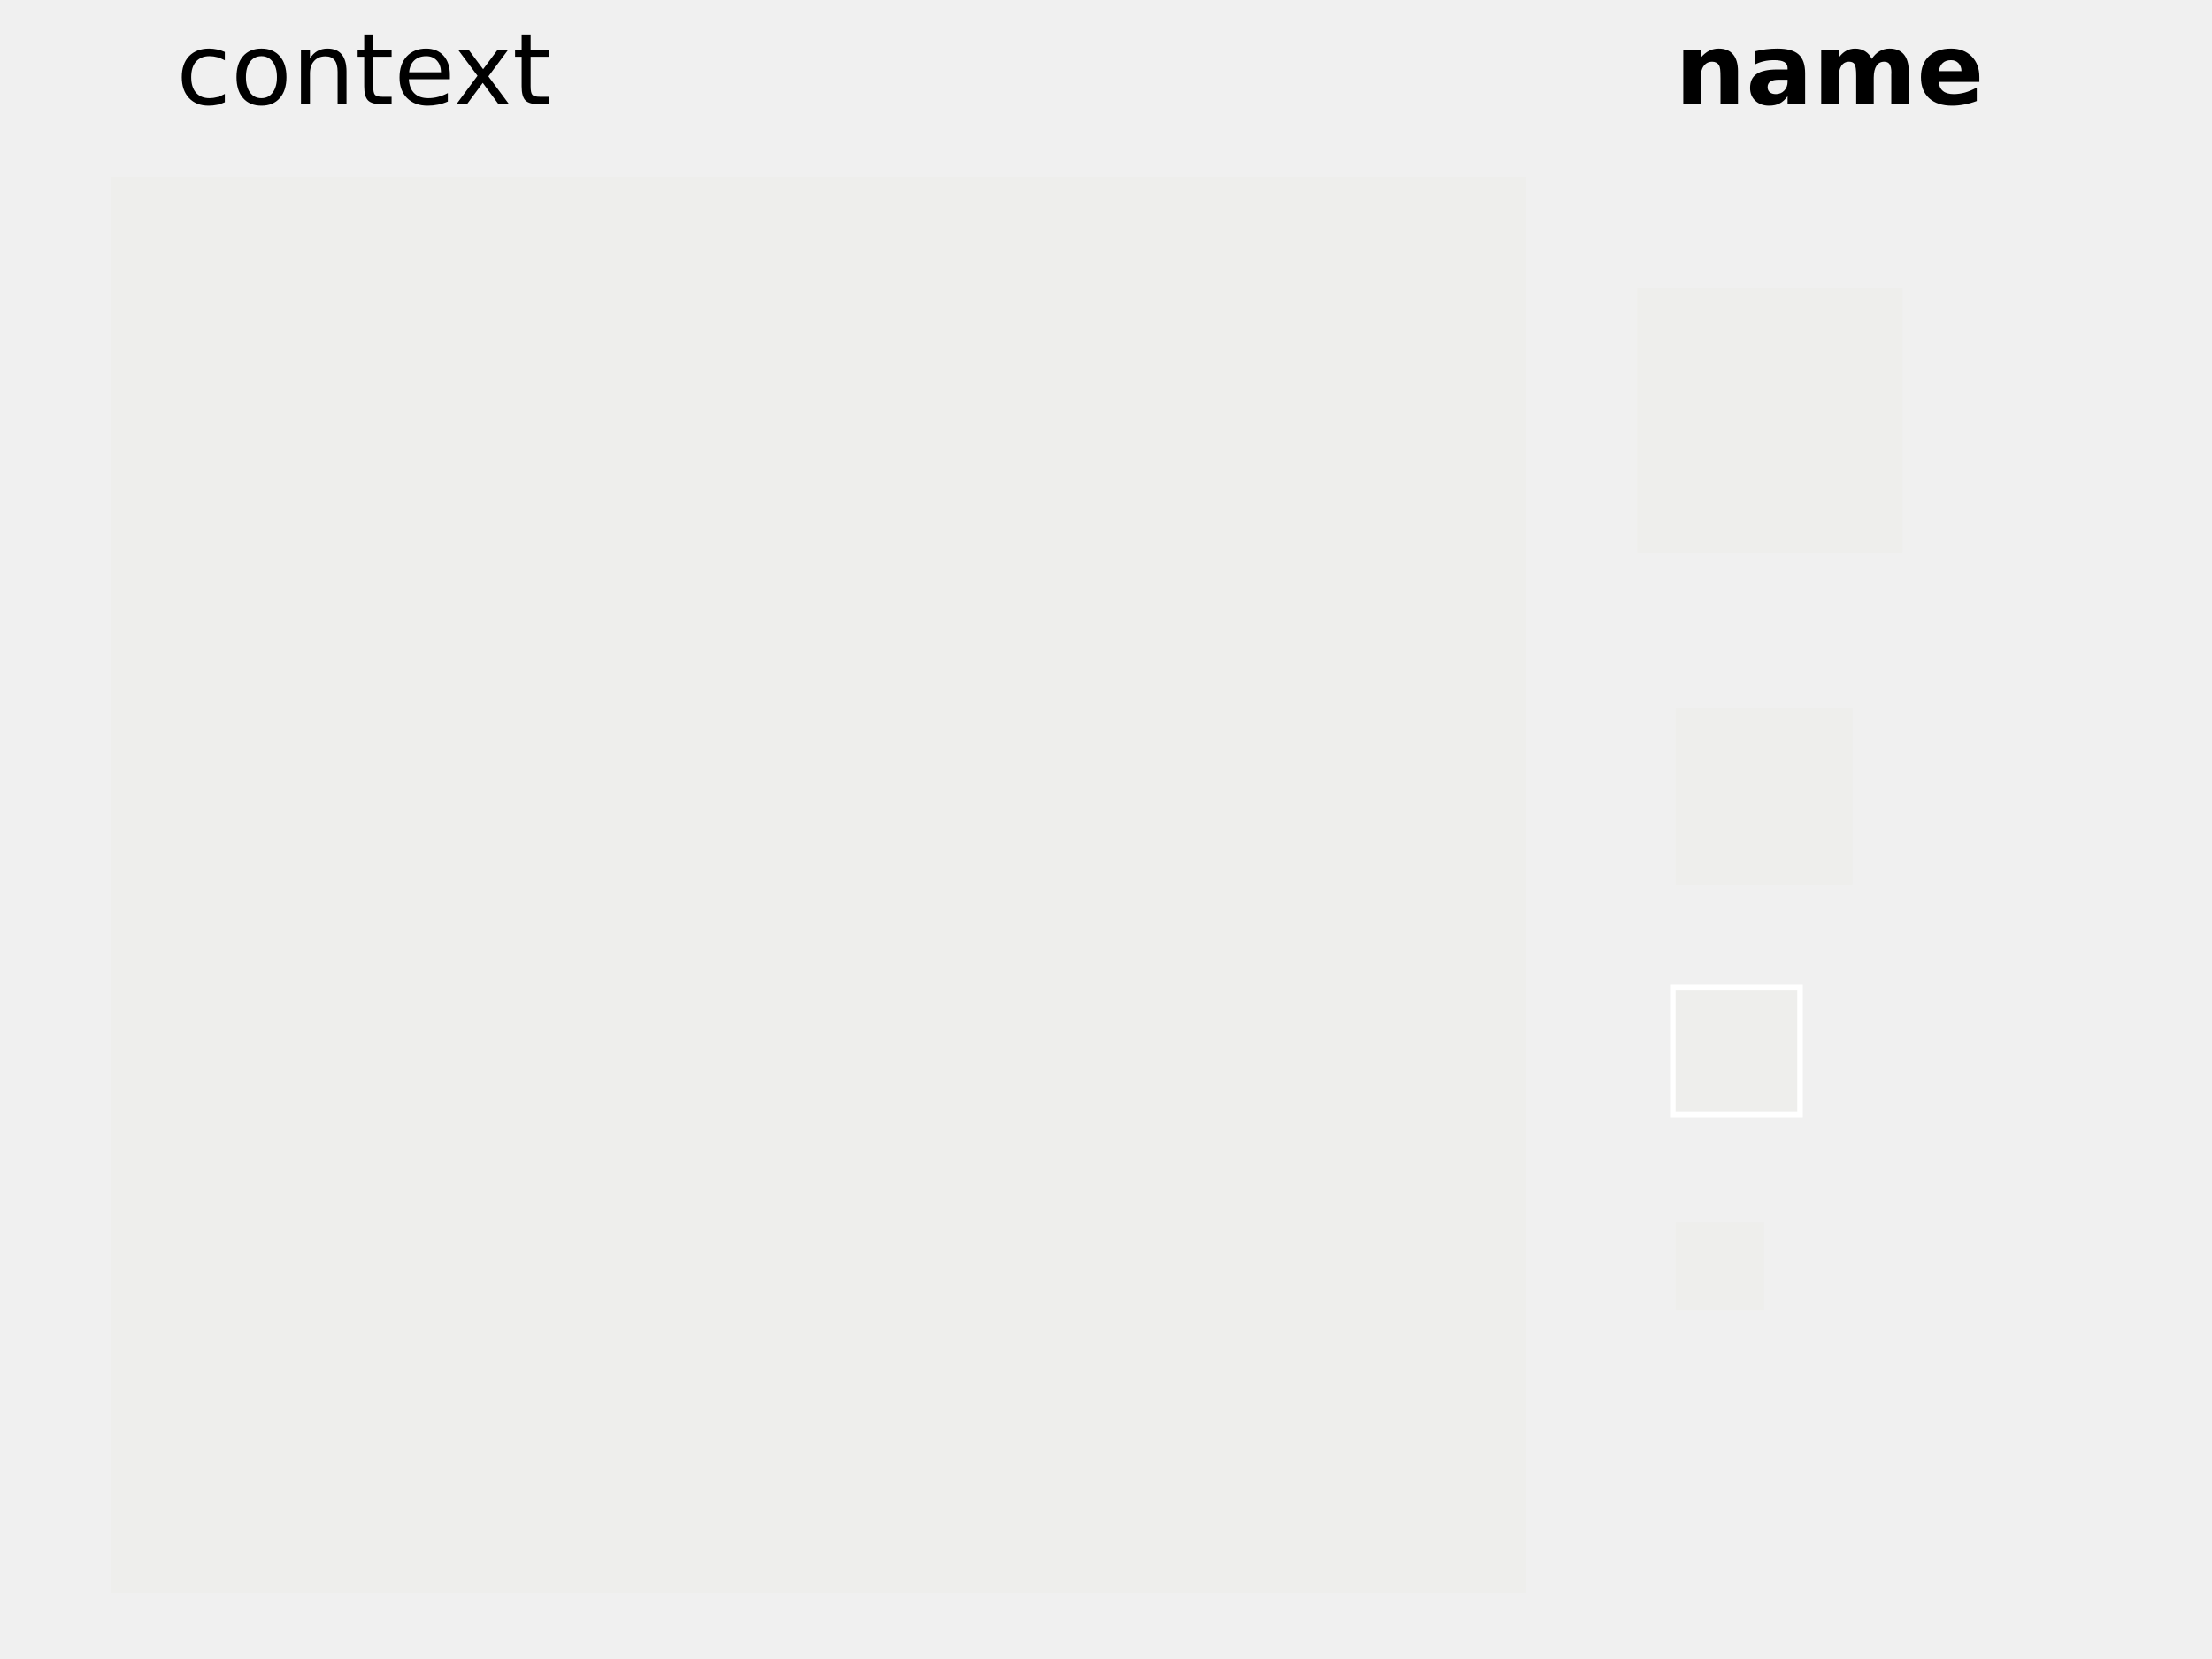
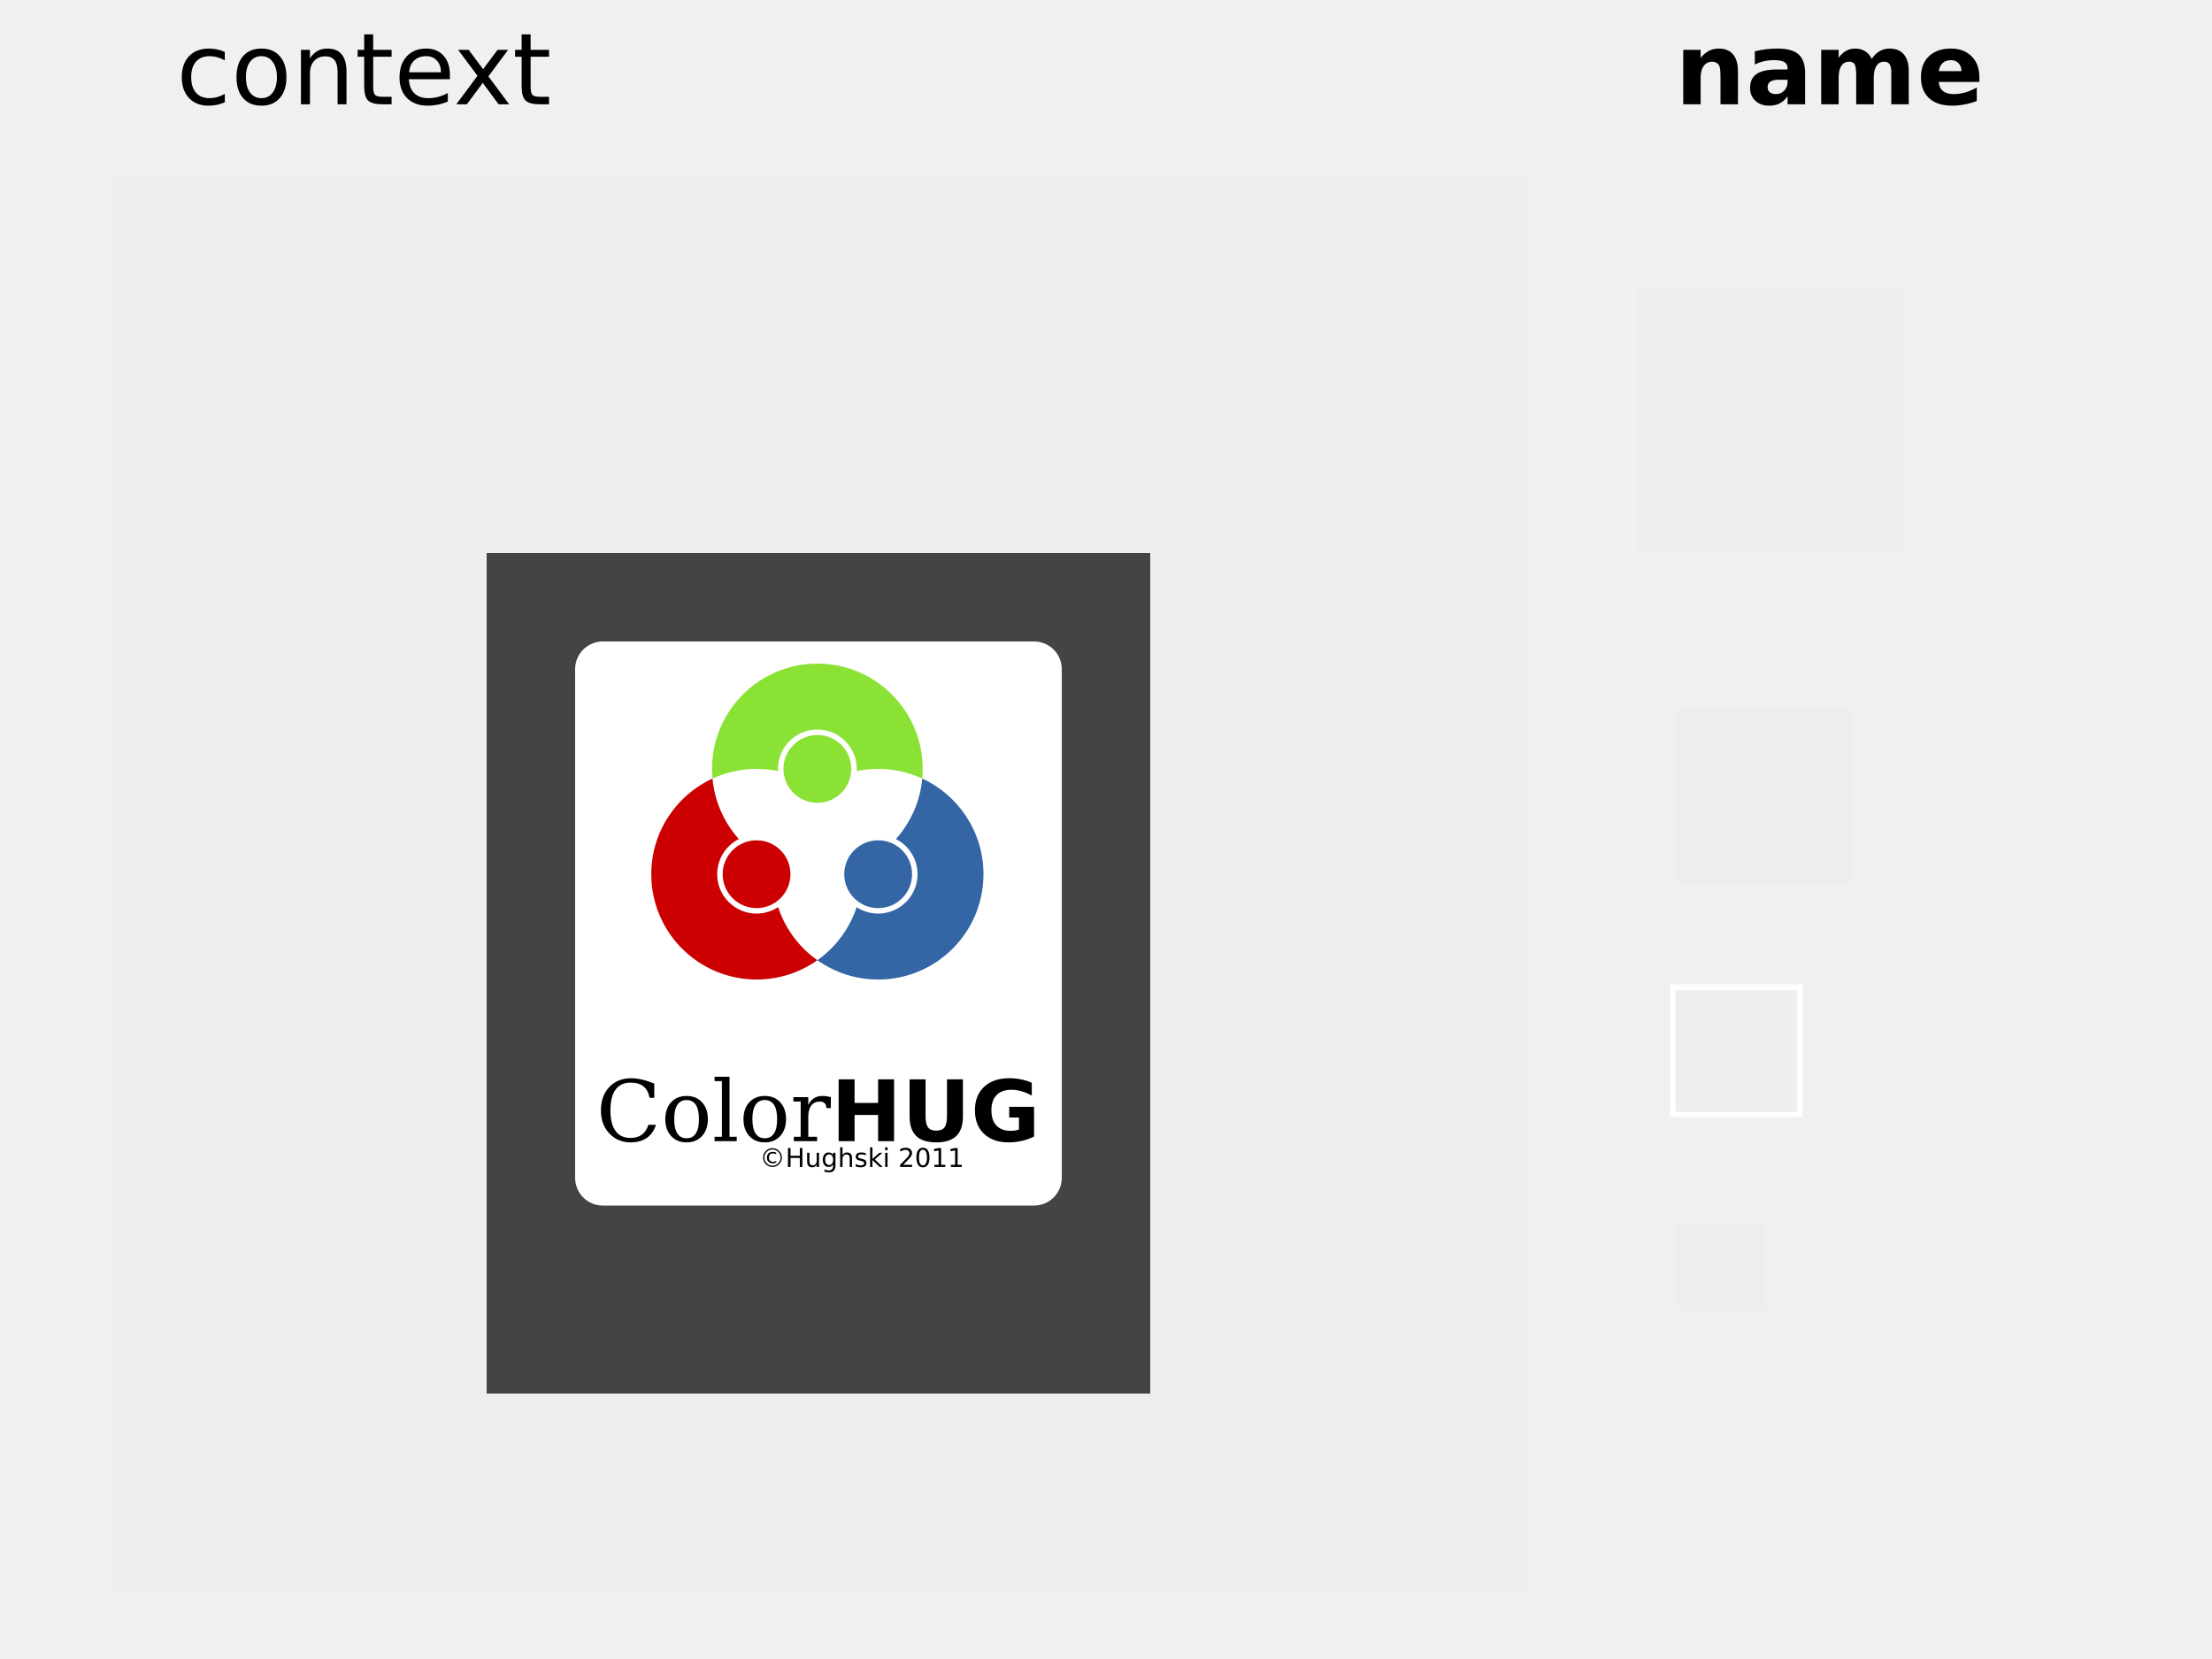
<svg xmlns="http://www.w3.org/2000/svg" width="400" height="300" id="svg11300" version="1.0" style="display:inline;enable-background:new">
  <defs id="defs3" />
  <g style="display:inline" id="layer1">
    <g id="layer2" style="display:inline">
      <rect style="fill:#eeeeec;fill-opacity:1;fill-rule:nonzero;stroke:none;stroke-width:2;marker:none;visibility:visible;display:inline;overflow:visible;enable-background:accumulate" id="rect6284" width="48" height="48" x="296.062" y="51.996" />
      <rect y="127.996" x="303" height="32" width="32" id="rect6592" style="fill:#eeeeec;fill-opacity:1;fill-rule:nonzero;stroke:none;stroke-width:2;marker:none;visibility:visible;display:inline;overflow:visible;enable-background:accumulate" />
      <rect y="178" x="302" height="24" width="24" id="rect5028" style="fill:#ffffff;fill-opacity:1;fill-rule:nonzero;stroke:none;stroke-width:2;marker:none;visibility:visible;display:inline;overflow:visible;enable-background:accumulate" />
      <rect y="221" x="303" height="16" width="16" id="rect6833" style="fill:#eeeeec;fill-opacity:1;fill-rule:nonzero;stroke:none;stroke-width:2;marker:none;visibility:visible;display:inline;overflow:visible;enable-background:accumulate" />
      <rect style="fill:#eeeeec;fill-opacity:1;fill-rule:nonzero;stroke:none;stroke-width:2;marker:none;visibility:visible;display:inline;overflow:visible;enable-background:accumulate" id="rect6749" width="22" height="22" x="303" y="179.059" />
      <text id="context" style="font-size:18px;font-style:normal;font-variant:normal;font-weight:normal;font-stretch:normal;fill:#000000;fill-opacity:1;stroke:none;display:inline;enable-background:new;font-family:DejaVu Sans;-inkscape-font-specification:DejaVu Sans" x="31.871" xml:space="preserve" y="18.86">
        <tspan id="tspan2716" x="31.871" y="18.86" style="font-style:normal;font-variant:normal;font-weight:normal;font-stretch:normal;font-family:DejaVu Sans;-inkscape-font-specification:DejaVu Sans">context</tspan>
      </text>
      <text id="icon-name" style="font-size:18px;font-style:normal;font-variant:normal;font-weight:bold;font-stretch:normal;text-align:start;line-height:125%;writing-mode:lr-tb;text-anchor:start;fill:#000000;fill-opacity:1;stroke:none;display:inline;enable-background:new;font-family:DejaVu Sans;-inkscape-font-specification:DejaVu Sans Bold" x="302.871" xml:space="preserve" y="18.86">
        <tspan id="tspan3023" x="302.871" y="18.86" style="font-size:18px;font-style:normal;font-variant:normal;font-weight:bold;font-stretch:normal;font-family:DejaVu Sans;-inkscape-font-specification:DejaVu Sans Bold">name</tspan>
      </text>
      <rect y="32" x="20" height="256" width="256" id="rect6282" style="fill:#eeeeec;fill-opacity:1;fill-rule:nonzero;stroke:none;stroke-width:2;marker:none;visibility:visible;display:inline;overflow:visible;enable-background:accumulate" />
    </g>
    <g id="layer4" style="display:inline">
      <g id="g6154" style="fill:#ffffff" transform="matrix(1.25,0,0,1.25,-78,-47.25)" />
    </g>
    <g id="layer5" style="display:inline">
      <g id="g8198" transform="matrix(5.092804,0,0,2.238878,20.30169,129.4805)" style="opacity:0.4" />
      <g id="g8230" style="display:inline" transform="matrix(4.889087,0,0,4.889087,322.0604,251.8199)" />
      <path style="opacity:0.35;fill:none;stroke:#ffffff;stroke-width:1;stroke-linecap:butt;stroke-linejoin:miter;stroke-miterlimit:4;stroke-opacity:1;stroke-dasharray:none;stroke-dashoffset:0;marker:none;visibility:visible;display:inline;overflow:visible;enable-background:accumulate" id="path5171-2" d="m 711.969,228 c -1.908,1e-5 -3.497,0.758 -4.469,1.719 l 0,1.781 9,0 0,-1.75 c -0.966,-0.987 -2.591,-1.75 -4.531,-1.75 z" transform="translate(-7.8685593e-7,2.029528e-6)" />
+       <rect style="color:#000000;fill:#444444;fill-opacity:1;fill-rule:nonzero;stroke:none;stroke-width:2;marker:none;visibility:visible;display:inline;overflow:visible;enable-background:accumulate" id="rect3003" width="120" height="152" x="88" y="100" />
+       <rect style="color:#000000;fill:#ffffff;fill-opacity:1;fill-rule:nonzero;stroke:none;stroke-width:2;marker:none;visibility:visible;display:inline;overflow:visible;enable-background:accumulate" id="rect3036" width="88" height="102" x="104" y="116" rx="5" ry="5" />
+       <g transform="matrix(0.1278045,0,0,0.1278045,101.7965,95.54137)" style="display:inline" id="g3010">
+         <g transform="matrix(0.726829,0,0,0.726829,98.3415,113.332)" id="g3513">
+           <path style="color:#000000;fill:#3465a4;fill-opacity:1;fill-rule:nonzero;stroke:none;stroke-width:2;marker:none;visibility:visible;display:inline;overflow:visible;enable-background:accumulate" d="M 564.156,331.125 C 560.067,376.197 541.385,417.054 512.875,448.938 537.859,461.566 555,487.467 555,517.375 555,559.704 520.673,594 478.344,594 c -15.487,0 -29.884,-4.601 -41.938,-12.5 -13.849,42.093 -40.94,78.181 -76.375,103.281 33.427,23.667 74.239,37.594 118.312,37.594 113.218,0 205,-91.782 205,-205 0,-82.582 -48.825,-153.776 -119.188,-186.25 z" id="path2996-8-8-7" />
+           <path style="color:#000000;fill:#8ae234;fill-opacity:1;fill-rule:nonzero;stroke:none;stroke-width:2;marker:none;visibility:visible;display:inline;overflow:visible;enable-background:accumulate" d="m 360,107.375 c -113.218,0 -205,91.782 -205,205 0,6.33 0.313,12.566 0.875,18.75 26.096,-12.039 55.156,-18.75 85.781,-18.75 14.341,0 28.336,1.48 41.844,4.281 -0.078,-1.421 -0.156,-2.841 -0.156,-4.281 0,-42.329 34.327,-76.656 76.656,-76.656 42.329,0 76.656,34.327 76.656,76.656 0,1.44 -0.078,2.861 -0.156,4.281 13.508,-2.801 27.503,-4.281 41.844,-4.281 30.625,0 59.685,6.711 85.781,18.75 0.562,-6.184 0.875,-12.42 0.875,-18.75 0,-113.218 -91.782,-205 -205,-205 z" id="path2996-4" />
+           <path style="color:#000000;fill:#cc0000;fill-opacity:1;fill-rule:nonzero;stroke:none;stroke-width:2;marker:none;visibility:visible;display:inline;overflow:visible;enable-background:accumulate" d="m 155.844,331.125 c -70.362,32.474 -119.188,103.668 -119.188,186.25 0,113.218 91.782,205 205,205 44.074,0 84.886,-13.926 118.312,-37.594 C 324.534,659.681 297.443,623.593 283.594,581.5 271.541,589.399 257.143,594 241.656,594 199.327,594 165,559.704 165,517.375 c 0,-29.908 17.141,-55.809 42.125,-68.438 -28.51,-31.884 -47.192,-72.74 -51.281,-117.812 z" id="path2996-8-8-8-6" />
+           <path style="color:#000000;fill:#3465a4;fill-opacity:1;fill-rule:nonzero;stroke:none;stroke-width:2;marker:none;visibility:visible;display:inline;overflow:visible;enable-background:accumulate" id="path2996-8-8-1" d="m 550,327.362 c 0,107.696 -87.304,195 -195,195 -107.696,0 -195,-87.304 -195,-195 0,-107.696 87.304,-195 195,-195 107.696,0 195,87.304 195,195 z" transform="matrix(0.338462,0,0,0.338462,358.203,406.563)" />
+           <path style="color:#000000;fill:#8ae234;fill-opacity:1;fill-rule:nonzero;stroke:none;stroke-width:2;marker:none;visibility:visible;display:inline;overflow:visible;enable-background:accumulate" id="path2996-8-8-1-5" d="m 550,327.362 c 0,107.696 -87.304,195 -195,195 -107.696,0 -195,-87.304 -195,-195 0,-107.696 87.304,-195 195,-195 107.696,0 195,87.304 195,195 z" transform="matrix(0.338462,0,0,0.338462,239.846,201.563)" />
+           <path style="color:#000000;fill:#cc0000;fill-opacity:1;fill-rule:nonzero;stroke:none;stroke-width:2;marker:none;visibility:visible;display:inline;overflow:visible;enable-background:accumulate" id="path2996-8-8-1-5-7" d="m 550,327.362 c 0,107.696 -87.304,195 -195,195 -107.696,0 -195,-87.304 -195,-195 0,-107.696 87.304,-195 195,-195 107.696,0 195,87.304 195,195 z" transform="matrix(0.338462,0,0,0.338462,121.489,406.563)" />
+         </g>
+         <text id="text3468" y="867.099" x="47.028" style="font-size:120px;font-style:normal;font-variant:normal;font-weight:normal;font-stretch:normal;line-height:125%;letter-spacing:0px;word-spacing:0px;fill:#000000;fill-opacity:1;stroke:none;font-family:DejaVu Serif;-inkscape-font-specification:DejaVu Serif" xml:space="preserve">
+           <tspan style="font-size:120px;font-weight:normal;fill:#000000;-inkscape-font-specification:DejaVu Serif" y="867.099" x="47.028" id="tspan3470">Color<tspan id="tspan3476" style="font-style:normal;font-variant:normal;font-weight:bold;font-stretch:normal;fill:#000000;font-family:DejaVu Sans;-inkscape-font-specification:DejaVu Sans Bold">HUG</tspan>
+           </tspan>
+         </text>
+         <text id="text3991-0-1-3" y="903.595" x="672.671" style="font-size:36.681px;font-style:normal;font-weight:normal;text-align:end;line-height:125%;letter-spacing:0px;word-spacing:0px;text-anchor:end;fill:#000000;fill-opacity:1;stroke:none;display:inline;font-family:DejaVu Sans;-inkscape-font-specification:DejaVu Sans" xml:space="preserve">
+           <tspan id="tspan4016-2-8" style="font-size:36.681px;font-style:normal;font-variant:normal;font-weight:normal;font-stretch:normal;text-align:end;line-height:125%;writing-mode:lr-tb;text-anchor:end;fill:#000000;font-family:DejaVu Sans;-inkscape-font-specification:DejaVu Sans" y="903.595" x="672.671">©Hughski 2011</tspan>
+         </text>
+       </g>
    </g>
  </g>
</svg>
